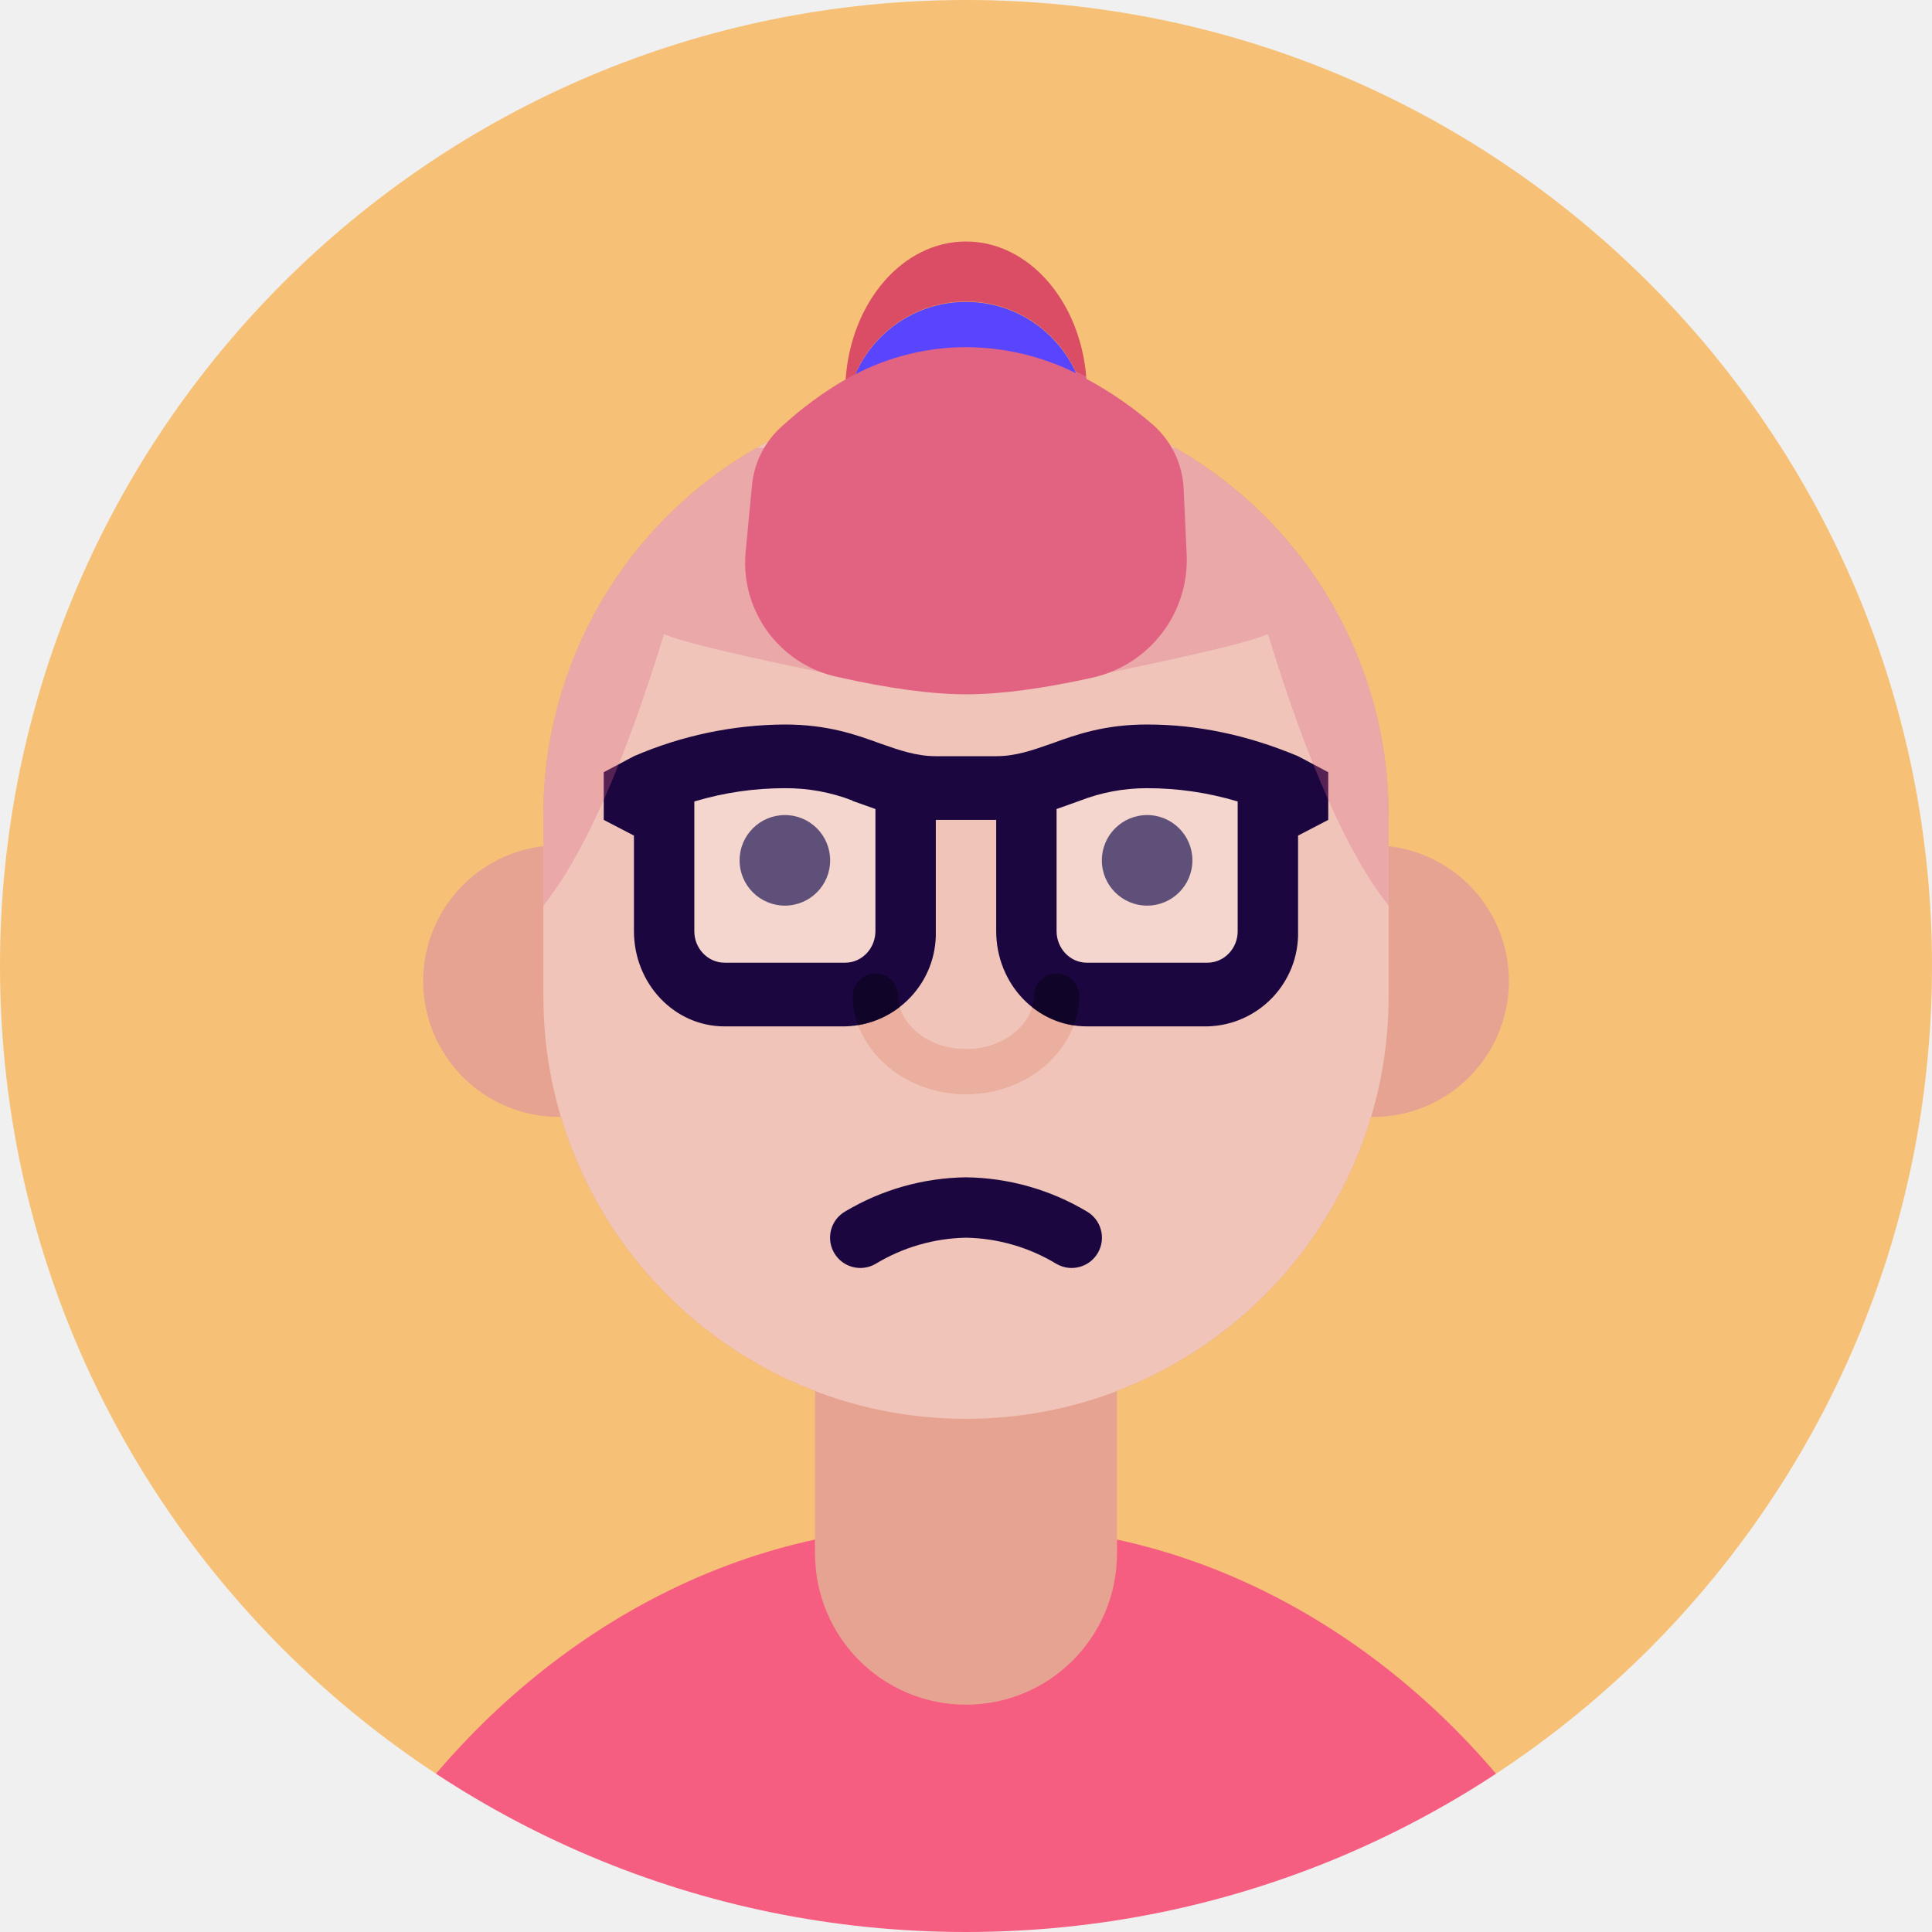
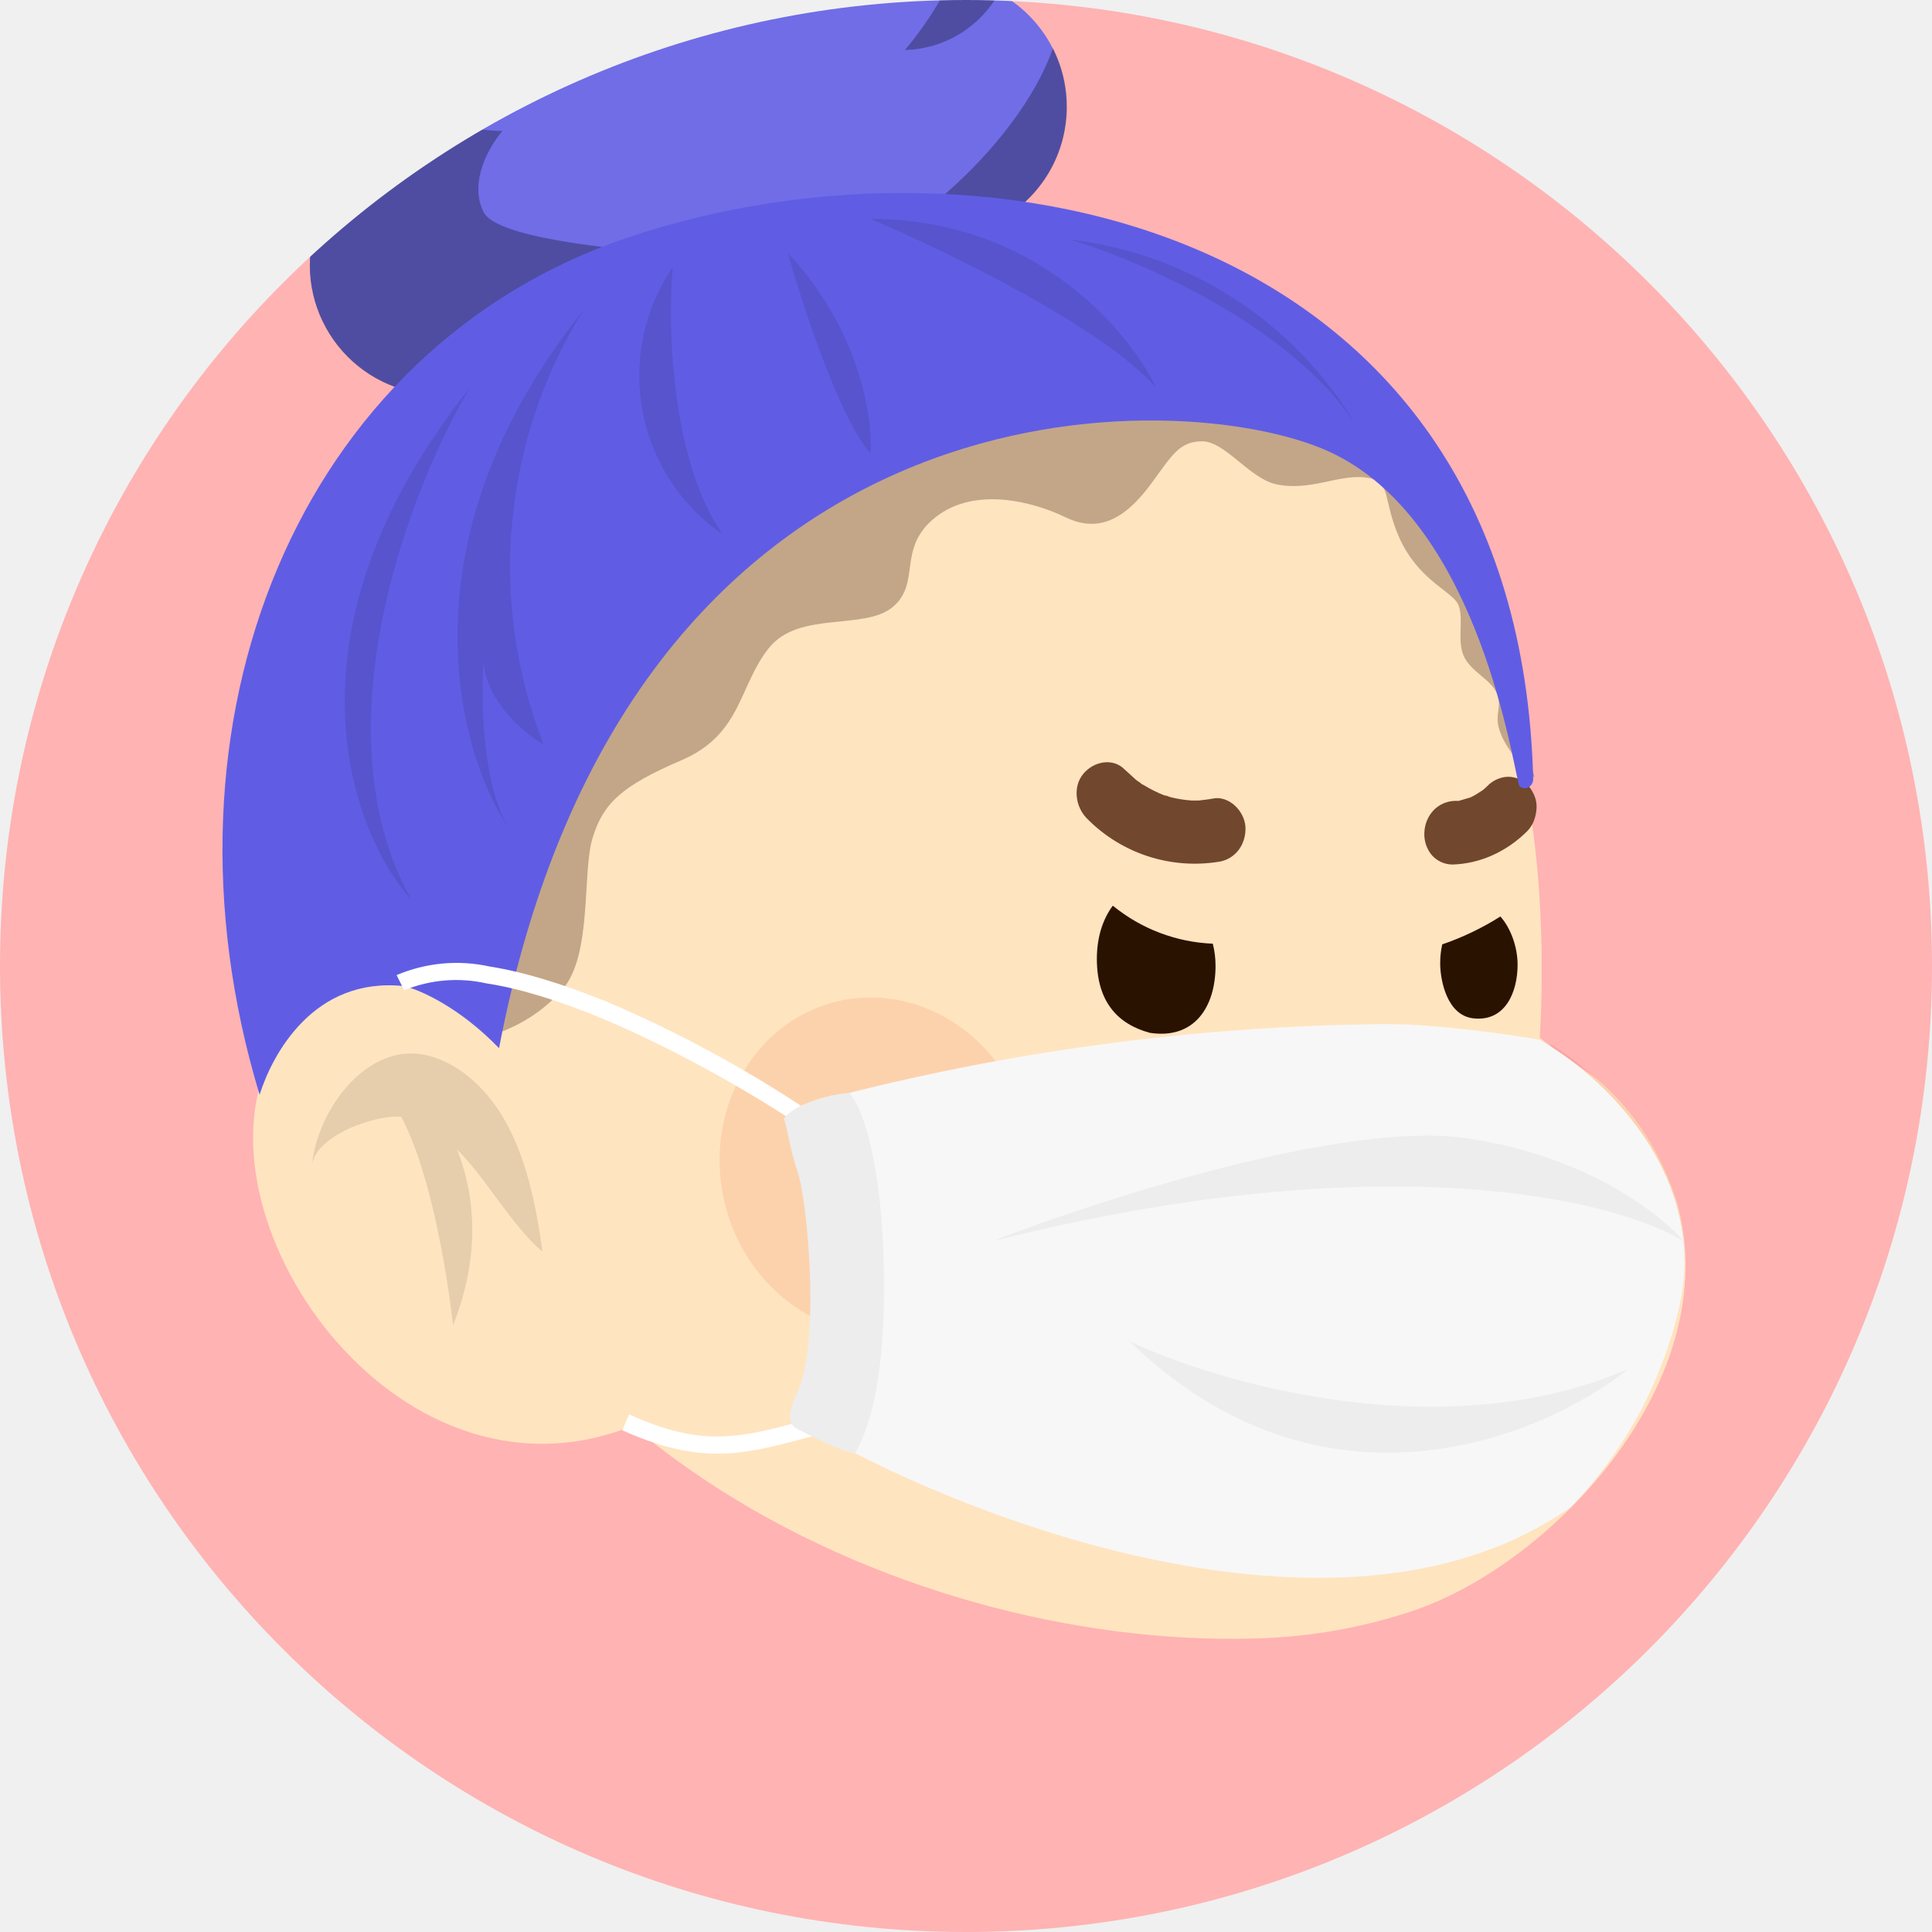
- <svg xmlns="http://www.w3.org/2000/svg" viewBox="0 0 64 64" fill="none" shape-rendering="auto" width="128" height="128">
+ <svg xmlns="http://www.w3.org/2000/svg" viewBox="0 0 480 480" fill="none" shape-rendering="auto" width="128" height="128">
  <mask id="viewboxMask">
-     <rect width="64" height="64" rx="32" ry="32" x="0" y="0" fill="#fff" />
+     <rect width="480" height="480" rx="240" ry="240" x="0" y="0" fill="#fff" />
  </mask>
  <g mask="url(#viewboxMask)">
-     <rect fill="#f6c177" width="64" height="64" x="0" y="0" />
-     <path d="M37 46.08V52a5 5 0 0 1-10 0v-5.92A14.04 14.04 0 0 1 18.58 37h-.08a4.5 4.5 0 0 1-.5-8.97V27a14 14 0 1 1 28 0v1.03a4.5 4.5 0 0 1-.58 8.97A14.04 14.04 0 0 1 37 46.08Z" fill="#e7a391" />
-     <mask id="personas-a" style="mask-type:luminance" maskUnits="userSpaceOnUse" x="14" y="13" width="36" height="44">
-       <path d="M37 46.08V52a5 5 0 0 1-10 0v-5.92A14.04 14.04 0 0 1 18.58 37h-.08a4.5 4.5 0 0 1-.5-8.97V27a14 14 0 1 1 28 0v1.03a4.5 4.5 0 0 1-.58 8.97A14.04 14.04 0 0 1 37 46.08Z" fill="#fff" />
-     </mask>
-     <g mask="url(#personas-a)">
-       <path d="M32 13a14 14 0 0 1 14 14v6a14 14 0 1 1-28 0v-6a14 14 0 0 1 14-14Z" fill="#fff" style="mix-blend-mode:overlay" opacity=".36" />
+     <rect fill="#ffb3b3" width="480" height="480" x="0" y="0" />
+     <g transform="matrix(.85775 0 0 .85427 52 47)">
+       <path d="M264 38.6s131.4 20.6 121.4 208.1c0 .7 15.2 10.9 16.4 12a77.1 77.1 0 0 1 23.4 36.3c13.9 51.3-35.7 104.2-75.8 118.2a155 155 0 0 1-46.7 8.3c-103.1 3-239.7-62.7-246.7-191a202.7 202.7 0 0 1 15.1-83.9c0 .1 57.4-142.5 192.9-108Z" fill="#ffe4c0" />
+       <path d="M388.7 248.7a57 57 0 0 0-3.2 10.5 40 40 0 0 0 8.5 30.4 42.3 42.3 0 0 0 33 15.7c-3.2-31.7-29-50.7-38.3-56.6ZM203.5 332c24.4-5.2 39.6-31 33.9-57.5-5.7-26.5-30.2-43.7-54.6-38.5-24.4 5.3-39.5 31-33.8 57.6 5.7 26.5 30.1 43.7 54.5 38.5Z" fill="#DC2400" style="mix-blend-mode:multiply" opacity=".1" />
+       <path opacity=".1" d="M323 257.9s20.9-19.9 37-1.2Z" fill="#000" />
+       <path d="M128.7 356.9C59.3 391.7-3.7 304.4 16.5 255.3c12.9-31.4 50.4-33.8 72.1-5.2a185 185 0 0 1 29.1 59.1" fill="#ffe4c0" />
+       <path opacity=".1" d="M71.5 279c9 9 16.1 22.5 25 30-1.7-12.5-4.3-26-10.4-37.3-6.2-11.6-17.5-21-29-20.3-14.2 1-25.9 17.6-27.4 32.6 1-9 19-15 25.9-14.2 10.8 20.4 15 60.6 15 60.6 9-22.7 5.4-40.7 1-51.5Z" fill="#000" />
    </g>
-     <g transform="translate(20 24)">
-       <path d="M6 6a1.5 1.5 0 1 0 0-3 1.5 1.5 0 0 0 0 3ZM18 6a1.5 1.5 0 1 0 0-3 1.5 1.5 0 0 0 0 3Z" fill="#1B0640" />
-       <path d="M9 2H3v6h6V2ZM21 2h-6v6h6V2Z" opacity=".3" fill="#fff" />
-       <path fill-rule="evenodd" clip-rule="evenodd" d="M11 1.05h2c.65 0 1.21-.2 1.84-.42C15.66.33 16.6 0 18 0c1.67 0 3.33.35 5 1.05l1 .53v1.58l-1 .52v3.16A3.08 3.08 0 0 1 20 10h-4c-1.66 0-3-1.41-3-3.16V3.16h-2v3.68A3.08 3.08 0 0 1 8 10H4c-1.66 0-3-1.41-3-3.16V3.68l-1-.52V1.58l1-.53A12.8 12.8 0 0 1 6 0c1.4 0 2.34.33 3.16.63.63.22 1.19.42 1.84.42ZM8.24 2.52A6.1 6.1 0 0 0 6 2.11c-1 0-2 .14-3 .44v4.3c0 .57.45 1.04 1 1.04h4c.55 0 1-.47 1-1.05V2.8l-.76-.27ZM15 2.8l.76-.27A6.1 6.1 0 0 1 18 2.11c1 0 2 .14 3 .44v4.3c0 .57-.45 1.04-1 1.04h-4c-.55 0-1-.47-1-1.05V2.8Z" fill="#1B0640" />
+     <g transform="matrix(.85472 0 0 .855 19 -17)">
+       <path d="M393.3 367c3 1.7 24.1-24.8 38.2-16.7 4.7 2.7 8.3 7.3 11 12.3 6 11 8 24.4 5.7 36.8a67 67 0 0 1-29 41.2c-37.4 25.5-67 20.7-106.8 6-31.4-11.7-74-35.6-65.2-78.7 15.6-76 146.1-1 146.1-1Z" fill="#873C41" />
+       <path d="M285.3 362c10.2 6.4 22.5 7 33.6 4.5 2.1-.5 3.8 1.3 4.3 3.4 5.4 21 36 32 51.5 18.5 1.2-1 3.3-1.3 4.5-.1 8.3 7.8 21.6 10 31.4 4.6 13.8-7.5 13.7-28.6 10-43.3-12.2 3.7-25 18.7-27.3 17.3 0 0-80.1-46-122.3-29.4a31 31 0 0 0 14.3 24.6Z" fill="#fff" />
+       <path d="M400.3 443.8c-22-20.1-48.9-31.4-76.2-39.3-23.4-6.9-49.7-11.3-73.4-4.5 11 23.5 39.2 38.2 61.7 46.6 34.8 12.9 61.8 18.2 93 2.2-1.7-1.7-3.3-3.4-5.1-5Z" fill="#EE7E8B" />
    </g>
-     <g transform="translate(2 2)">
-       <circle cx="30" cy="12" r="4" fill="#5A45FF" />
-       <path fill-rule="evenodd" clip-rule="evenodd" d="m33.72 12.84-.05 7.66c3.72-.75 5.83-1.25 6.33-1.5 1.33 4.33 2.67 7.33 4 9v-3a14 14 0 0 0-7.06-12.16c0-.02-1.08-.02-3.22 0ZM20 19c.5.25 2.6.75 6.33 1.5v-7.66h-3.27A14 14 0 0 0 16 25v3c1.33-1.67 2.67-4.67 4-9Z" fill="#e16381" opacity=".3" />
-       <path fill-rule="evenodd" clip-rule="evenodd" d="M30 6c-2.1 0-3.81 2.01-3.99 4.57-.72.41-1.44.94-2.14 1.58a3 3 0 0 0-.96 1.93l-.21 2.2a3.87 3.87 0 0 0 3.02 4.14c1.73.39 3.16.58 4.29.58 1.12 0 2.5-.18 4.17-.55a4 4 0 0 0 3.13-4.09l-.1-2.17a3 3 0 0 0-1.04-2.14 12.1 12.1 0 0 0-2.18-1.5C33.8 7.98 32.08 6 30 6Zm0 3.5a8 8 0 0 0-3.67.9 4 4 0 0 1 7.33-.03A8.25 8.25 0 0 0 30 9.5Z" fill="#e16381" />
-       <path d="M26.02 10.56C26.19 8 27.9 6 30 6c2.07 0 3.77 1.96 3.98 4.47a11 11 0 0 0-.36-.17 4 4 0 0 0-7.28.09l-.32.17Z" fill="#000" style="mix-blend-mode:overlay" opacity=".22" />
+     <g transform="matrix(.85472 0 0 .855 19 -17)">
+       <path d="M397 294.3a80.4 80.4 0 0 0 16.9-8.1c3.1 3.5 5 9 5 14 0 8-3.6 16.6-12.8 15.6-7.7-.8-9.7-11-9.7-16 0-1.9.2-3.8.6-5.5ZM301.2 283.1c-2.8 3.8-4.6 9-4.6 15.4 0 12.5 6.1 19 15.4 21.5 13 2 19.1-7.6 19.1-19.5a26 26 0 0 0-.8-6.4 49 49 0 0 1-29-11Z" fill="#2A1200" />
+       <path d="M332 270.3a43.9 43.9 0 0 1-38.3-12.6c-3.3-3.3-4.2-9.2-1-13 3-3.6 8.6-4.7 12-1.2l3.3 3c.3.3 1.3.8 1.6 1.2l.6.3a37.7 37.7 0 0 0 6 3c.5 0 1.2.3 1.7.5a34.8 34.8 0 0 0 6.3 1h2c1.5-.2 2.9-.3 4.3-.6 4.4-.8 9 3.5 9.3 8.3.2 5.2-3 9.3-7.7 10.1ZM421.7 261.4c-6 6-13.8 9.5-21.8 9.7a8.1 8.1 0 0 1-6-2.8 9.5 9.5 0 0 1-2.1-6.5 10 10 0 0 1 2.7-6.5 9 9 0 0 1 6.2-2.7h1.1l3.4-1c1.3-.6 2.5-1.4 3.7-2.2l1.2-1.1c1.6-1.7 4-2.7 6.1-2.7 2.1 0 4.6 1 6 2.8 1.4 1.8 2.4 4 2.2 6.5-.2 2.5-1 4.8-2.7 6.5Z" fill="#71472D" />
    </g>
-     <g transform="translate(11 44)">
-       <path d="M16 7v.47a5 5 0 1 0 10 0V7c7.06 1.52 12.93 6.74 16 13H0C3.07 13.74 8.94 8.52 16 7Z" fill="#f55d81" />
+     <g transform="matrix(.85472 0 0 .85667 18 -15)">
+       <path d="M119 .1v-.6a37.5 37.5 0 0 1 70.5-17.8 37.4 37.4 0 0 1 66 29.5 37.5 37.5 0 0 1 .6 74.5c-3.2 44.3-37.3 79.1-78.8 79.1a77 77 0 0 1-62.8-33.7A37.6 37.6 0 0 1 69 94.6c0-12 5.6-22.6 14.3-29.5A37.4 37.4 0 0 1 119 .1Z" fill="#605de4" />
+       <path d="M119 .1v-.6a37.5 37.5 0 0 1 70.5-17.8 37.4 37.4 0 0 1 66 29.5 37.5 37.5 0 0 1 .6 74.5c-3.2 44.3-37.3 79.1-78.8 79.1a77 77 0 0 1-62.8-33.7A37.6 37.6 0 0 1 69 94.6c0-12 5.6-22.6 14.3-29.5A37.4 37.4 0 0 1 119 .1Z" fill="#fff" fill-opacity=".1" />
+       <g fill="#000" fill-opacity=".3">
+         <path d="M119.5.5c5 1 16.3 5.2 21.5 14-4.7-10-11-28.2-10.3-42.2a37.4 37.4 0 0 0-11.7 26l.5 2.2ZM73.9 17c5.6 14 22 38.1 51.1 38.5-3.7 4.2-9.9 14.7-5.5 23.5C125 90 194 92.5 216 93c20 .5 59-32.6 69-61.5a37.5 37.5 0 0 1-28.8 54.2c-.5 6.1-1.6 12-3.1 17.7-32.3 12.4-86.3 29-127 41a84 84 0 0 1-11.6-13.2A37.6 37.6 0 0 1 69 94.5c0-12 5.6-22.6 14.3-29.5A37.4 37.4 0 0 1 74 17Z" />
+         <path d="M269.3 15.5A32.1 32.1 0 0 1 242 32a102.7 102.7 0 0 0 13.6-20.8c4.9.5 9.5 2 13.7 4.3ZM230-30.2c-16 3.6-31.2 17.6-37.5 25.2a44.8 44.8 0 0 0-2.4-14 37.4 37.4 0 0 1 40-11.2Z" />
+       </g>
+       <path d="M313.4 158c6.2-8.4 8.3-12.5 15-12.5 6.7 0 13.8 10.9 21.7 12.5 9.8 2 18-3 25.8-2 7.8 1 4.7 6 9.8 17.5 5.2 11.5 14 15 16.6 18.5 2.6 3.5 0 10.5 2 15.5 2.1 5 8.3 7 9.9 11.5 1.5 4.5-1.6 6 1.5 12.5 2.5 5.2 7.2 9.8 9.3 11.5l-12.4-46a104.6 104.6 0 0 0-84.2-67C220.9 100 130 213 98 273.5l23 44.5c6-1.8 14.4-5.5 21.4-13.5 8.8-10 5.7-34 8.8-44 3.1-10 8.3-15 25.8-22.5 17.6-7.5 16.6-21.5 25.4-32.5 8.7-11 27.8-5 36.1-12s1-17 12.4-26 28.4-4.5 37.7 0c9.3 4.5 17 1 24.8-9.5Z" fill="#351700" style="mix-blend-mode:multiply" opacity=".3" />
+       <path d="M161.4 86.4C65.7 118.7 21.5 226.5 54.4 335c3.7-11.7 15.7-34.3 42-31.5 4.4 1 16 6 27.6 18 37.4-195 193.5-192.5 239-174 44.4 18 55 88 57.5 97.9 1.6 1.6 4.2.3 4.1-2.1C420.4 83 266 51.2 161.4 86.4Z" fill="#605de4" />
+       <g fill="#000" fill-opacity=".1">
+         <path d="M232 81c21.3 9 67.8 31.4 83 49-7.7-16.3-35-49-83-49ZM208 91c4.3 15.3 15.2 48.4 24 58 .7-10.2-3.2-36-24-58ZM174.5 95c-1.5 16.7-.7 55.5 14.5 77.5A55.8 55.8 0 0 1 174.5 95ZM137 233.5a140.8 140.8 0 0 1 11.5-126C94.9 174.3 111.8 235.7 127 258c-8-12.8-8.3-38-7.5-49 .4 11.6 11.8 21.2 17.5 24.5Z" />
+         <path d="M115.5 130c-17.2 28.8-44.6 98.9-17 148.5-17.8-20-39.4-77.7 17-148.5ZM290 87c20.2 6 65.1 25.3 83.5 54.5A111.7 111.7 0 0 0 290 87Z" />
+       </g>
    </g>
-     <g transform="translate(23 36)">
-       <path d="M5 4.13a1 1 0 1 0 1 1.74A6 6 0 0 1 9 5a6 6 0 0 1 3 .87 1 1 0 1 0 1-1.74A8 8 0 0 0 9 3a8 8 0 0 0-4 1.13Z" fill="#1B0640" />
+     <g transform="matrix(.85472 0 0 .85667 14 -12)">
+       <path fill-rule="evenodd" clip-rule="evenodd" d="M158.8 304a359.4 359.4 0 0 1 59.6 32l-2.8 4c-13.9-9.2-36.4-22.2-58.6-31.3-11.2-4.5-22.1-8-32-9.5a40 40 0 0 0-23.9 2l-2.2-4.4a44.7 44.7 0 0 1 27-2.5c10.2 1.6 21.6 5.2 33 9.8Zm57 122.4 9.1-2.3 1.2 4.8-8.5 2.2c-7.4 2-14 3.7-20.7 4.3-9.5.8-19.3-.7-32.4-6.6l2-4.6c12.5 5.7 21.5 7 30 6.2 6.2-.5 12.2-2.1 19.4-4Z" fill="#fff" />
+       <path d="M386.5 311A664.6 664.6 0 0 0 217 334.5c14 24 19 59.5 5 95.5 45.9 26 153.8 66.6 218.3 21a123.2 123.2 0 0 0 31.2-57c9.6-39.6-23-68.8-40.5-78.5-9.6-1.6-28.5-4.4-44.5-4.5Z" fill="#F7F7F7" />
+       <path d="M211.5 338.5c2.4-4 13-7.2 19-7.5 3 3 9.2 17.1 10 49.5 1 40.5-7 52-8 54.5-.7 1.9-14-5-17-6.5s-3-4.5 0-11c6.5-14 3-54.5 0-63.5-2.4-7.2-3-12.8-4-15.5Z" fill="#EDEDED" />
+       <path d="M409 344c-35.2-4.8-106 18-137 30 114.4-28.8 181.7-12 201 0-6.7-8-28.8-25.2-64-30ZM312 403c26 12.3 91.4 31.2 145 8-25 20-89 46.4-145-8Z" fill="#EDEDED" />
    </g>
-     <g transform="translate(24 28)">
-       <path d="M4.25 5a.75.75 0 0 1 1.5 0c0 .84.91 1.75 2.25 1.75 1.34 0 2.25-.91 2.25-1.75a.75.75 0 0 1 1.5 0c0 1.66-1.59 3.25-3.75 3.25S4.25 6.66 4.25 5Z" fill="#000" style="mix-blend-mode:overlay" opacity=".36" />
-     </g>
-     <g transform="translate(14 26)" />
  </g>
</svg>
